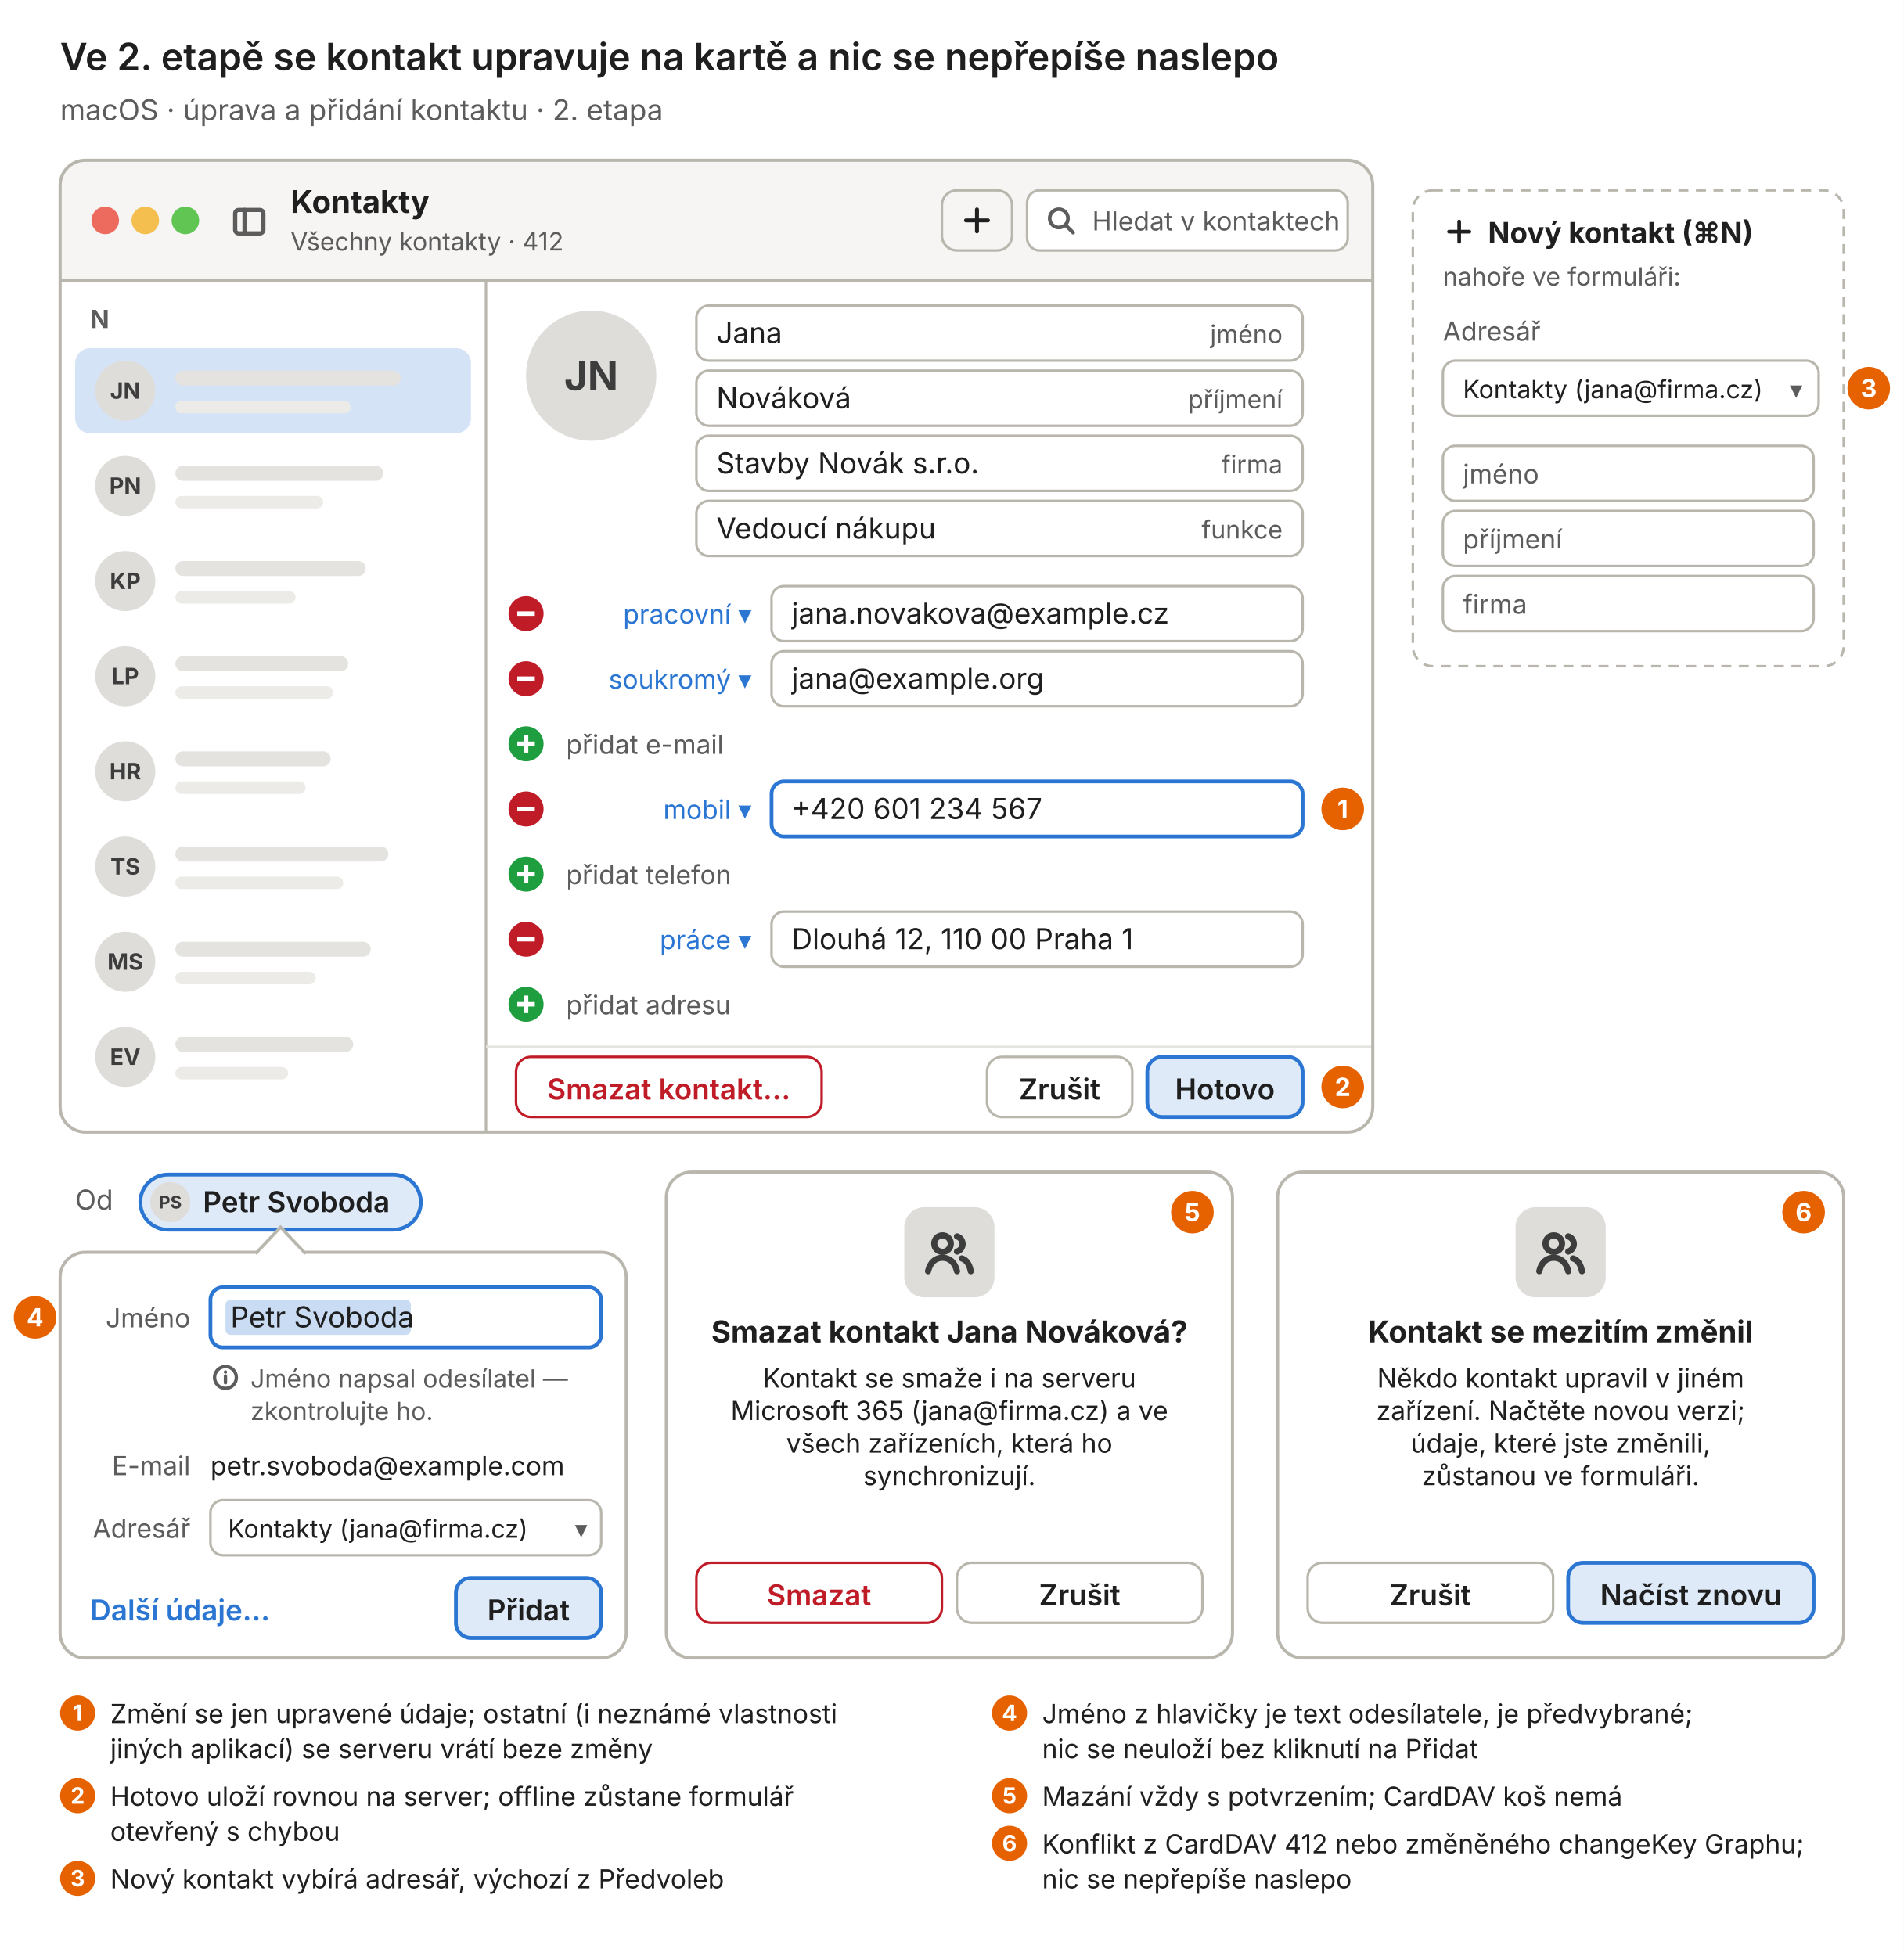
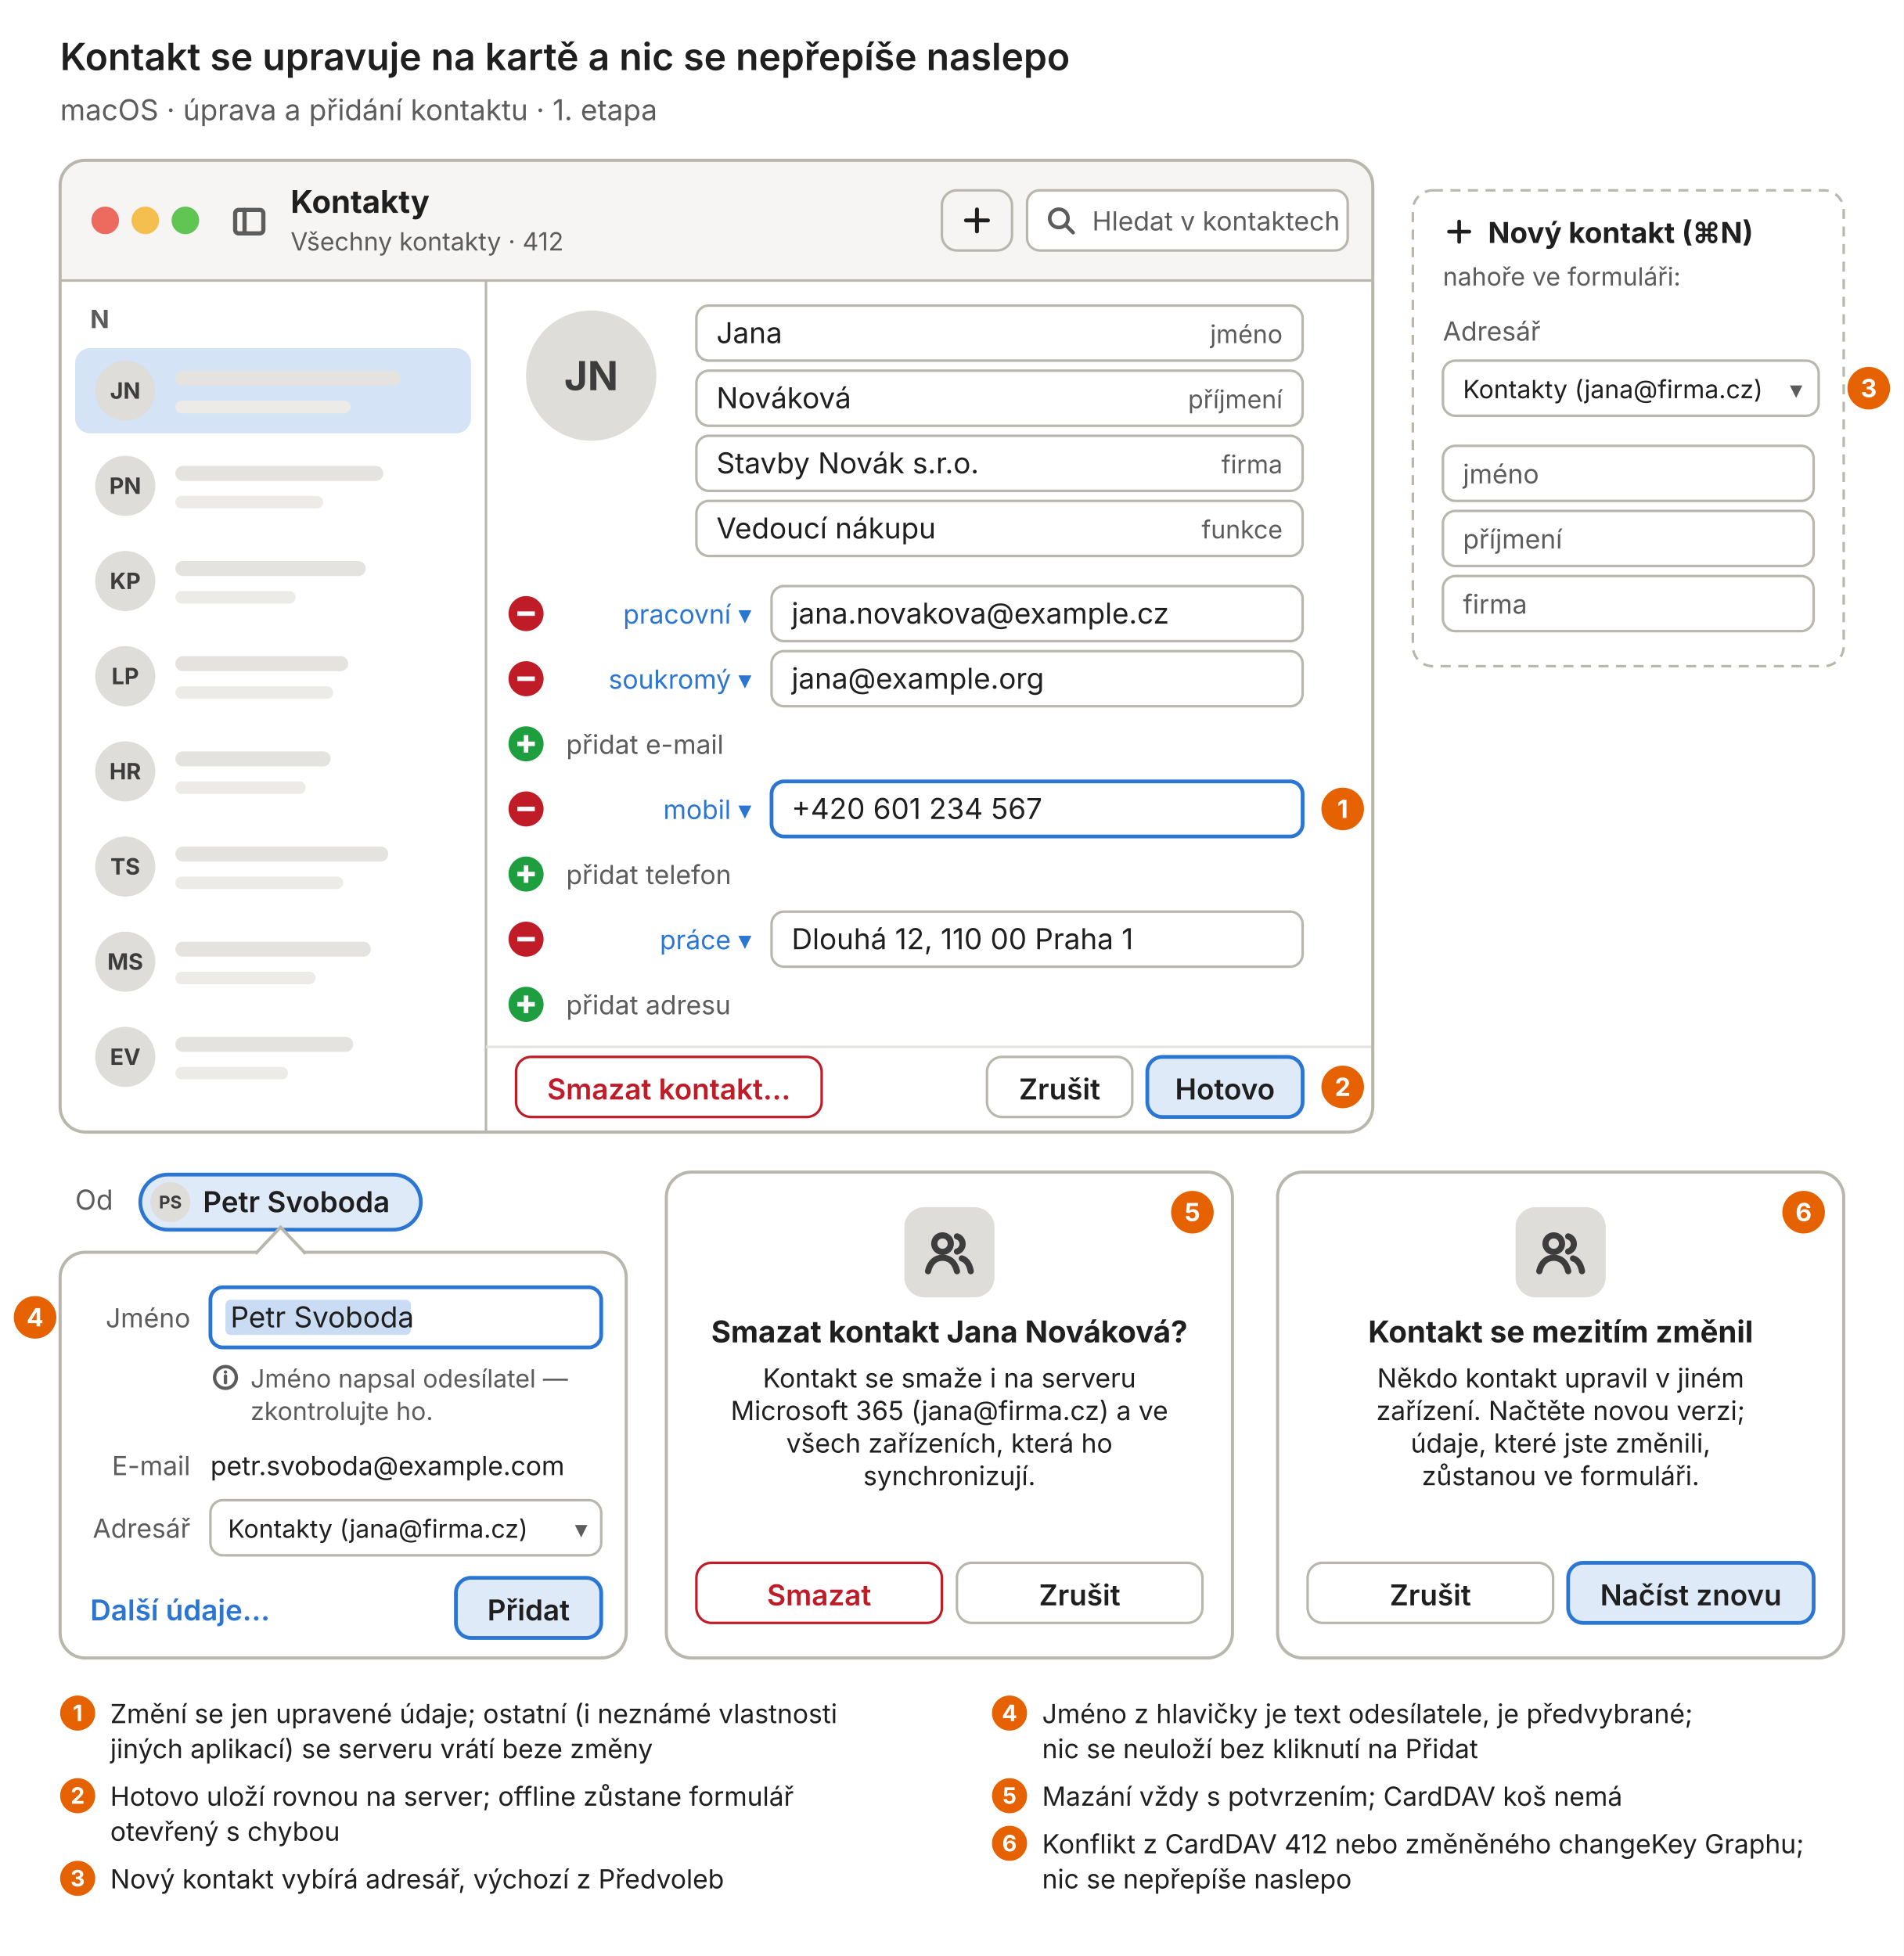
- <svg xmlns="http://www.w3.org/2000/svg" xmlns:xlink="http://www.w3.org/1999/xlink" viewBox="0 0 760 781" role="img" aria-label="Ve 2. etapě se kontakt upravuje na kartě, přidává z čipu adresy a nic se nepřepíše naslepo" font-size="11.5" font-family="Inter, Cantarell, 'Segoe UI', Helvetica, Arial, sans-serif">
+ <svg xmlns="http://www.w3.org/2000/svg" xmlns:xlink="http://www.w3.org/1999/xlink" viewBox="0 0 760 781" role="img" aria-label="Kontakt se upravuje na kartě, přidává z čipu adresy a nic se nepřepíše naslepo" font-size="11.5" font-family="Inter, Cantarell, 'Segoe UI', Helvetica, Arial, sans-serif">
  <rect width="100%" height="100%" fill="#ffffff" />
  <defs>
    <symbol id="i-search" viewBox="0 0 16 16">
      <circle cx="7" cy="7" r="4.5" />
      <path d="M10.5 10.5 14 14" />
    </symbol>
    <symbol id="i-plus" viewBox="0 0 16 16">
      <path d="M8 3v10M3 8h10" />
    </symbol>
    <symbol id="i-edit" viewBox="0 0 16 16">
      <path d="M3 13l.9-3.4 7.2-7.2 2.5 2.5-7.2 7.2z" />
    </symbol>
    <symbol id="i-mail" viewBox="0 0 16 16">
      <rect x="2" y="3.5" width="12" height="9" rx="1.5" />
      <path d="M2.6 4.6 8 8.6l5.4-4" />
    </symbol>
    <symbol id="i-more" viewBox="0 0 16 16">
      <path d="M3.5 8h.01M8 8h.01M12.5 8h.01" stroke-width="2.6" />
    </symbol>
    <symbol id="i-morev" viewBox="0 0 16 16">
      <path d="M8 3.5h.01M8 8h.01M8 12.5h.01" stroke-width="2.6" />
    </symbol>
    <symbol id="i-back" viewBox="0 0 16 16">
      <path d="M10 3 5 8l5 5" />
    </symbol>
    <symbol id="i-person" viewBox="0 0 16 16">
      <circle cx="8" cy="5.5" r="2.8" />
      <path d="M2.8 14c.8-3 2.8-4.5 5.2-4.5s4.4 1.5 5.2 4.5" />
    </symbol>
    <symbol id="i-people" viewBox="0 0 16 16">
      <circle cx="6" cy="5.5" r="2.4" />
      <path d="M1.8 13.5c.6-2.6 2.2-3.9 4.2-3.9s3.6 1.3 4.2 3.9M10.2 3.4a2.3 2.3 0 0 1 0 4.4M11.6 9.8c1.3.4 2.2 1.6 2.6 3.7" />
    </symbol>
    <symbol id="i-sync" viewBox="0 0 16 16">
      <path d="M13 6A5.3 5.3 0 0 0 3.2 5.2M3 10a5.3 5.3 0 0 0 9.8.8M13.2 2.6V6H9.8M2.8 13.4V10h3.4" />
    </symbol>
    <symbol id="i-lock" viewBox="0 0 16 16">
      <rect x="3.5" y="7" width="9" height="7" rx="1.5" />
      <path d="M5.5 7V5a2.5 2.5 0 0 1 5 0v2" />
    </symbol>
    <symbol id="i-trash" viewBox="0 0 16 16">
      <path d="M3 4.5h10M6.5 4.5V3h3v1.5M4.5 4.5l.7 9h5.6l.7-9" />
    </symbol>
    <symbol id="i-sidebar" viewBox="0 0 16 16">
      <rect x="2" y="3" width="12" height="10" rx="1.5" />
      <path d="M6 3v10" />
    </symbol>
    <symbol id="i-book" viewBox="0 0 16 16">
      <path d="M3.5 3h7A1.5 1.5 0 0 1 12 4.5V14H5a1.5 1.5 0 0 1-1.5-1.5zM3.5 12.5A1.5 1.5 0 0 1 5 11h7" />
    </symbol>
    <symbol id="i-clock" viewBox="0 0 16 16">
      <circle cx="8" cy="8" r="5.6" />
      <path d="M8 5v3l2 1.5" />
    </symbol>
    <symbol id="i-offline" viewBox="0 0 16 16">
      <path d="M4.2 12.5h7a2.8 2.8 0 0 0 .6-5.5A4 4 0 0 0 4.3 7.2a2.7 2.7 0 0 0-.1 5.3zM2 2l12 12" />
    </symbol>
    <symbol id="i-cloud" viewBox="0 0 16 16">
      <path d="M4.2 12.5h7a2.8 2.8 0 0 0 .6-5.5A4 4 0 0 0 4.3 7.2a2.7 2.7 0 0 0-.1 5.3z" />
    </symbol>
    <symbol id="i-info" viewBox="0 0 16 16">
      <circle cx="8" cy="8" r="5.8" />
      <path d="M8 7.2v3.6M8 5.1h.01" />
    </symbol>
    <symbol id="i-check" viewBox="0 0 16 16">
      <path d="M3.5 8.5l3 3 6-7" />
    </symbol>
    <symbol id="i-send" viewBox="0 0 16 16">
      <path d="M2.5 8 13.5 2.8 10.8 13.2 7.6 9.4zM7.6 9.4 13.5 2.8" />
    </symbol>
  </defs>
-   <text x="24" y="28" font-size="15" font-weight="600" fill="#1f1f1f">Ve 2. etapě se kontakt upravuje na kartě a nic se nepřepíše naslepo</text>
-   <text x="24" y="48" fill="#5c5c5c">macOS · úprava a přidání kontaktu · 2. etapa</text>
+   <text x="24" y="28" font-size="15" font-weight="600" fill="#1f1f1f">Kontakt se upravuje na kartě a nic se nepřepíše naslepo</text>
+   <text x="24" y="48" fill="#5c5c5c">macOS · úprava a přidání kontaktu · 1. etapa</text>
  <clipPath id="clip1">
    <rect x="24" y="64" width="524" height="388" rx="10" />
  </clipPath>
  <g clip-path="url(#clip1)">
    <rect x="24" y="64" width="524" height="388" fill="#ffffff" />
    <rect x="24" y="64" width="524" height="48" fill="#f6f5f4" />
    <line x1="24" y1="112" x2="548" y2="112" stroke="#b9b7ad" stroke-width="1" />
    <circle cx="42" cy="88" r="5.5" fill="#ec6a5e" />
    <circle cx="58" cy="88" r="5.5" fill="#f4bf4f" />
    <circle cx="74" cy="88" r="5.5" fill="#61c554" />
    <use xlink:href="#i-sidebar" x="92" y="81" width="15" height="15" fill="none" stroke="#5c5c5c" stroke-width="1.8" stroke-linecap="round" stroke-linejoin="round" />
    <text x="116" y="85" font-size="12.5" font-weight="700" fill="#1f1f1f">Kontakty</text>
    <text x="116" y="100" font-size="10" fill="#5c5c5c">Všechny kontakty · 412</text>
    <rect x="376" y="76" width="28" height="24" rx="6" fill="none" stroke="#b9b7ad" stroke-width="1" />
    <use xlink:href="#i-plus" x="383" y="81" width="14" height="14" fill="none" stroke="#1f1f1f" stroke-width="1.8" stroke-linecap="round" stroke-linejoin="round" />
    <rect x="410" y="76" width="128" height="24" rx="5" fill="#ffffff" stroke="#b9b7ad" stroke-width="1" />
    <use xlink:href="#i-search" x="417" y="81.5" width="13" height="13" fill="none" stroke="#5c5c5c" stroke-width="1.8" stroke-linecap="round" stroke-linejoin="round" />
    <text x="436" y="92" font-size="10.5" fill="#5c5c5c">Hledat v kontaktech</text>
    <line x1="194" y1="112" x2="194" y2="452" stroke="#b9b7ad" stroke-width="1" />
    <text x="36" y="131" font-size="10" font-weight="700" fill="#5c5c5c">N</text>
    <rect x="30" y="139" width="158" height="34" rx="6" fill="#2b76d2" fill-opacity="0.2" />
    <circle cx="50" cy="156" r="12" fill="#deddda" />
    <text x="50" y="159.2" font-size="9" font-weight="700" text-anchor="middle" fill="#3d3d3d">JN</text>
    <rect x="70" y="148" width="90" height="6" rx="3" fill="#e4e3df" />
    <rect x="70" y="160" width="70" height="5" rx="2.5" fill="#ecebe8" />
    <circle cx="50" cy="194" r="12" fill="#deddda" />
    <text x="50" y="197.2" font-size="9" font-weight="700" text-anchor="middle" fill="#3d3d3d">PN</text>
    <rect x="70" y="186" width="83" height="6" rx="3" fill="#e4e3df" />
    <rect x="70" y="198" width="59" height="5" rx="2.5" fill="#ecebe8" />
    <circle cx="50" cy="232" r="12" fill="#deddda" />
    <text x="50" y="235.2" font-size="9" font-weight="700" text-anchor="middle" fill="#3d3d3d">KP</text>
    <rect x="70" y="224" width="76" height="6" rx="3" fill="#e4e3df" />
    <rect x="70" y="236" width="48" height="5" rx="2.5" fill="#ecebe8" />
    <circle cx="50" cy="270" r="12" fill="#deddda" />
    <text x="50" y="273.2" font-size="9" font-weight="700" text-anchor="middle" fill="#3d3d3d">LP</text>
    <rect x="70" y="262" width="69" height="6" rx="3" fill="#e4e3df" />
    <rect x="70" y="274" width="63" height="5" rx="2.5" fill="#ecebe8" />
    <circle cx="50" cy="308" r="12" fill="#deddda" />
    <text x="50" y="311.2" font-size="9" font-weight="700" text-anchor="middle" fill="#3d3d3d">HR</text>
    <rect x="70" y="300" width="62" height="6" rx="3" fill="#e4e3df" />
    <rect x="70" y="312" width="52" height="5" rx="2.5" fill="#ecebe8" />
    <circle cx="50" cy="346" r="12" fill="#deddda" />
    <text x="50" y="349.2" font-size="9" font-weight="700" text-anchor="middle" fill="#3d3d3d">TS</text>
    <rect x="70" y="338" width="85" height="6" rx="3" fill="#e4e3df" />
    <rect x="70" y="350" width="67" height="5" rx="2.5" fill="#ecebe8" />
    <circle cx="50" cy="384" r="12" fill="#deddda" />
    <text x="50" y="387.2" font-size="9" font-weight="700" text-anchor="middle" fill="#3d3d3d">MS</text>
    <rect x="70" y="376" width="78" height="6" rx="3" fill="#e4e3df" />
    <rect x="70" y="388" width="56" height="5" rx="2.5" fill="#ecebe8" />
    <circle cx="50" cy="422" r="12" fill="#deddda" />
    <text x="50" y="425.2" font-size="9" font-weight="700" text-anchor="middle" fill="#3d3d3d">EV</text>
    <rect x="70" y="414" width="71" height="6" rx="3" fill="#e4e3df" />
    <rect x="70" y="426" width="45" height="5" rx="2.5" fill="#ecebe8" />
    <circle cx="236" cy="150" r="26" fill="#deddda" />
    <text x="236" y="155.8" font-size="16" font-weight="700" text-anchor="middle" fill="#3d3d3d">JN</text>
    <rect x="278" y="122" width="242" height="22" rx="5" fill="#ffffff" stroke="#b9b7ad" stroke-width="1" />
    <text x="286" y="137.0" font-size="11.5" fill="#1f1f1f">Jana</text>
    <text x="512" y="137" font-size="10" text-anchor="end" fill="#5c5c5c">jméno</text>
    <rect x="278" y="148" width="242" height="22" rx="5" fill="#ffffff" stroke="#b9b7ad" stroke-width="1" />
    <text x="286" y="163.0" font-size="11.5" fill="#1f1f1f">Nováková</text>
    <text x="512" y="163" font-size="10" text-anchor="end" fill="#5c5c5c">příjmení</text>
    <rect x="278" y="174" width="242" height="22" rx="5" fill="#ffffff" stroke="#b9b7ad" stroke-width="1" />
    <text x="286" y="189.0" font-size="11.5" fill="#1f1f1f">Stavby Novák s.r.o.</text>
    <text x="512" y="189" font-size="10" text-anchor="end" fill="#5c5c5c">firma</text>
    <rect x="278" y="200" width="242" height="22" rx="5" fill="#ffffff" stroke="#b9b7ad" stroke-width="1" />
    <text x="286" y="215.0" font-size="11.5" fill="#1f1f1f">Vedoucí nákupu</text>
    <text x="512" y="215" font-size="10" text-anchor="end" fill="#5c5c5c">funkce</text>
    <circle cx="210" cy="245" r="7" fill="#c01c28" />
    <line x1="206.5" y1="245" x2="213.5" y2="245" stroke="#ffffff" stroke-width="1.8" />
    <text x="300" y="249" font-size="10.5" text-anchor="end" fill="#2b76d2">pracovní ▾</text>
    <rect x="308" y="234" width="212" height="22" rx="5" fill="#ffffff" stroke="#b9b7ad" stroke-width="1" />
    <text x="316" y="249.0" font-size="11.5" fill="#1f1f1f">jana.novakova@example.cz</text>
    <circle cx="210" cy="271" r="7" fill="#c01c28" />
    <line x1="206.5" y1="271" x2="213.5" y2="271" stroke="#ffffff" stroke-width="1.8" />
    <text x="300" y="275" font-size="10.5" text-anchor="end" fill="#2b76d2">soukromý ▾</text>
    <rect x="308" y="260" width="212" height="22" rx="5" fill="#ffffff" stroke="#b9b7ad" stroke-width="1" />
    <text x="316" y="275.0" font-size="11.5" fill="#1f1f1f">jana@example.org</text>
    <circle cx="210" cy="297" r="7" fill="#1e9e3e" />
    <line x1="206.5" y1="297" x2="213.5" y2="297" stroke="#ffffff" stroke-width="1.8" />
    <line x1="210" y1="293.5" x2="210" y2="300.5" stroke="#ffffff" stroke-width="1.8" />
    <text x="226" y="301" font-size="10.5" fill="#5c5c5c">přidat e-mail</text>
    <circle cx="210" cy="323" r="7" fill="#c01c28" />
    <line x1="206.5" y1="323" x2="213.5" y2="323" stroke="#ffffff" stroke-width="1.8" />
    <text x="300" y="327" font-size="10.5" text-anchor="end" fill="#2b76d2">mobil ▾</text>
    <rect x="308" y="312" width="212" height="22" rx="5" fill="#ffffff" stroke="#2b76d2" stroke-width="1.5" />
    <text x="316" y="327.0" font-size="11.5" fill="#1f1f1f">+420 601 234 567</text>
    <circle cx="210" cy="349" r="7" fill="#1e9e3e" />
    <line x1="206.5" y1="349" x2="213.5" y2="349" stroke="#ffffff" stroke-width="1.8" />
    <line x1="210" y1="345.5" x2="210" y2="352.5" stroke="#ffffff" stroke-width="1.8" />
    <text x="226" y="353" font-size="10.5" fill="#5c5c5c">přidat telefon</text>
    <circle cx="210" cy="375" r="7" fill="#c01c28" />
    <line x1="206.5" y1="375" x2="213.5" y2="375" stroke="#ffffff" stroke-width="1.8" />
    <text x="300" y="379" font-size="10.5" text-anchor="end" fill="#2b76d2">práce ▾</text>
    <rect x="308" y="364" width="212" height="22" rx="5" fill="#ffffff" stroke="#b9b7ad" stroke-width="1" />
    <text x="316" y="379.0" font-size="11.5" fill="#1f1f1f">Dlouhá 12, 110 00 Praha 1</text>
    <circle cx="210" cy="401" r="7" fill="#1e9e3e" />
    <line x1="206.5" y1="401" x2="213.5" y2="401" stroke="#ffffff" stroke-width="1.8" />
    <line x1="210" y1="397.5" x2="210" y2="404.5" stroke="#ffffff" stroke-width="1.8" />
    <text x="226" y="405" font-size="10.5" fill="#5c5c5c">přidat adresu</text>
    <line x1="194" y1="418" x2="548" y2="418" stroke="#e4e3df" stroke-width="1" />
    <rect x="206" y="422" width="122" height="24" rx="6" fill="none" stroke="#c01c28" stroke-width="1" />
    <text x="267.0" y="439" font-size="11.5" font-weight="600" text-anchor="middle" fill="#c01c28">Smazat kontakt…</text>
    <rect x="394" y="422" width="58" height="24" rx="6" fill="none" stroke="#b9b7ad" stroke-width="1" />
    <text x="423.0" y="439" font-size="11.5" font-weight="600" text-anchor="middle" fill="#1f1f1f">Zrušit</text>
    <rect x="458" y="422" width="62" height="24" rx="6" fill="#2b76d2" stroke="#2b76d2" stroke-width="1.5" fill-opacity="0.15" />
    <text x="489.0" y="439" font-size="11.5" font-weight="600" text-anchor="middle" fill="#1f1f1f">Hotovo</text>
  </g>
  <rect x="24" y="64" width="524" height="388" rx="10" fill="none" stroke="#b9b7ad" stroke-width="1.25" />
  <circle cx="536" cy="323" r="8.5" fill="#e66100" />
  <text x="536" y="326.6" font-size="10" font-weight="700" text-anchor="middle" fill="#ffffff">1</text>
  <circle cx="536" cy="434" r="8.5" fill="#e66100" />
  <text x="536" y="437.6" font-size="10" font-weight="700" text-anchor="middle" fill="#ffffff">2</text>
  <rect x="564" y="76" width="172" height="190" rx="8" fill="#ffffff" stroke="#b9b7ad" stroke-width="1" stroke-dasharray="4 3" />
  <use xlink:href="#i-plus" x="576" y="86" width="13" height="13" fill="none" stroke="#1f1f1f" stroke-width="1.8" stroke-linecap="round" stroke-linejoin="round" />
  <text x="594" y="97" font-size="11.5" font-weight="700" fill="#1f1f1f">Nový kontakt (⌘N)</text>
  <text x="576" y="114" font-size="10" fill="#5c5c5c">nahoře ve formuláři:</text>
  <text x="576" y="136" font-size="10.5" fill="#5c5c5c">Adresář</text>
  <rect x="576" y="144" width="150" height="22" rx="5" fill="#ffffff" stroke="#b9b7ad" stroke-width="1" />
  <text x="584" y="159" font-size="10" fill="#1f1f1f">Kontakty (jana@firma.cz)</text>
  <text x="717" y="159" font-size="10" text-anchor="middle" fill="#5c5c5c">▾</text>
  <rect x="576" y="178" width="148" height="22" rx="5" fill="#ffffff" stroke="#b9b7ad" stroke-width="1" />
  <text x="584" y="193.0" font-size="10.5" fill="#5c5c5c">jméno</text>
  <rect x="576" y="204" width="148" height="22" rx="5" fill="#ffffff" stroke="#b9b7ad" stroke-width="1" />
  <text x="584" y="219.0" font-size="10.5" fill="#5c5c5c">příjmení</text>
  <rect x="576" y="230" width="148" height="22" rx="5" fill="#ffffff" stroke="#b9b7ad" stroke-width="1" />
  <text x="584" y="245.0" font-size="10.5" fill="#5c5c5c">firma</text>
  <circle cx="746" cy="155" r="8.5" fill="#e66100" />
  <text x="746" y="158.6" font-size="10" font-weight="700" text-anchor="middle" fill="#ffffff">3</text>
  <text x="30" y="483" font-size="11" fill="#5c5c5c">Od</text>
  <rect x="56" y="469" width="112" height="22" rx="11" fill="#2b76d2" stroke="#2b76d2" stroke-width="1.5" fill-opacity="0.15" />
  <circle cx="68" cy="480" r="8" fill="#deddda" />
  <text x="68" y="482.5" font-size="7" font-weight="700" text-anchor="middle" fill="#3d3d3d">PS</text>
  <text x="81" y="484" font-weight="600" fill="#1f1f1f">Petr Svoboda</text>
  <rect x="24" y="500" width="226" height="162" rx="10" fill="#ffffff" stroke="#b9b7ad" stroke-width="1.25" />
  <rect x="103" y="499" width="18" height="3" fill="#ffffff" />
  <path d="M102 500.6L112 490L122 500.6" fill="#ffffff" stroke="#b9b7ad" stroke-width="1.25" />
  <text x="76" y="530" font-size="10.5" text-anchor="end" fill="#5c5c5c">Jméno</text>
  <rect x="84" y="514" width="156" height="24" rx="5" fill="#ffffff" stroke="#2b76d2" stroke-width="1.5" />
  <rect x="90" y="519" width="74" height="14" rx="2" fill="#2b76d2" fill-opacity="0.25" />
  <text x="92" y="530" fill="#1f1f1f">Petr Svoboda</text>
  <use xlink:href="#i-info" x="84" y="544" width="12" height="12" fill="none" stroke="#5c5c5c" stroke-width="1.8" stroke-linecap="round" stroke-linejoin="round" />
  <text x="100" y="554" font-size="10" fill="#5c5c5c">Jméno napsal odesílatel —</text>
  <text x="100" y="567" font-size="10" fill="#5c5c5c">zkontrolujte ho.</text>
  <text x="76" y="589" font-size="10.5" text-anchor="end" fill="#5c5c5c">E-mail</text>
  <text x="84" y="589" font-size="10.5" fill="#1f1f1f">petr.svoboda@example.com</text>
  <text x="76" y="614" font-size="10.5" text-anchor="end" fill="#5c5c5c">Adresář</text>
  <rect x="84" y="599" width="156" height="22" rx="5" fill="#ffffff" stroke="#b9b7ad" stroke-width="1" />
  <text x="91" y="614" font-size="10" fill="#1f1f1f">Kontakty (jana@firma.cz)</text>
  <text x="232" y="614" font-size="10" text-anchor="middle" fill="#5c5c5c">▾</text>
  <text x="36" y="647" font-weight="600" fill="#2b76d2">Další údaje…</text>
  <rect x="182" y="630" width="58" height="24" rx="6" fill="#2b76d2" stroke="#2b76d2" stroke-width="1.5" fill-opacity="0.15" />
  <text x="211.0" y="647" font-size="11.5" font-weight="600" text-anchor="middle" fill="#1f1f1f">Přidat</text>
  <circle cx="14" cy="526" r="8.5" fill="#e66100" />
  <text x="14" y="529.6" font-size="10" font-weight="700" text-anchor="middle" fill="#ffffff">4</text>
  <rect x="266" y="468" width="226" height="194" rx="10" fill="#ffffff" stroke="#b9b7ad" stroke-width="1.25" />
  <rect x="361" y="482" width="36" height="36" rx="8" fill="#deddda" />
  <use xlink:href="#i-people" x="368" y="489" width="22" height="22" fill="none" stroke="#3d3d3d" stroke-width="1.8" stroke-linecap="round" stroke-linejoin="round" />
  <text x="379" y="536" font-size="12" font-weight="700" text-anchor="middle" fill="#1f1f1f">Smazat kontakt Jana Nováková?</text>
  <text x="379" y="554" font-size="10.5" text-anchor="middle" fill="#1f1f1f">Kontakt se smaže i na serveru</text>
  <text x="379" y="567" font-size="10.5" text-anchor="middle" fill="#1f1f1f">Microsoft 365 (jana@firma.cz) a ve</text>
  <text x="379" y="580" font-size="10.5" text-anchor="middle" fill="#1f1f1f">všech zařízeních, která ho</text>
  <text x="379" y="593" font-size="10.5" text-anchor="middle" fill="#1f1f1f">synchronizují.</text>
  <rect x="278" y="624" width="98" height="24" rx="6" fill="none" stroke="#c01c28" stroke-width="1" />
  <text x="327.0" y="641" font-size="11.5" font-weight="600" text-anchor="middle" fill="#c01c28">Smazat</text>
  <rect x="382" y="624" width="98" height="24" rx="6" fill="none" stroke="#b9b7ad" stroke-width="1" />
  <text x="431.0" y="641" font-size="11.5" font-weight="600" text-anchor="middle" fill="#1f1f1f">Zrušit</text>
  <circle cx="476" cy="484" r="8.5" fill="#e66100" />
  <text x="476" y="487.6" font-size="10" font-weight="700" text-anchor="middle" fill="#ffffff">5</text>
  <rect x="510" y="468" width="226" height="194" rx="10" fill="#ffffff" stroke="#b9b7ad" stroke-width="1.25" />
  <rect x="605" y="482" width="36" height="36" rx="8" fill="#deddda" />
  <use xlink:href="#i-people" x="612" y="489" width="22" height="22" fill="none" stroke="#3d3d3d" stroke-width="1.8" stroke-linecap="round" stroke-linejoin="round" />
  <text x="623" y="536" font-size="12" font-weight="700" text-anchor="middle" fill="#1f1f1f">Kontakt se mezitím změnil</text>
  <text x="623" y="554" font-size="10.5" text-anchor="middle" fill="#1f1f1f">Někdo kontakt upravil v jiném</text>
  <text x="623" y="567" font-size="10.5" text-anchor="middle" fill="#1f1f1f">zařízení. Načtěte novou verzi;</text>
  <text x="623" y="580" font-size="10.5" text-anchor="middle" fill="#1f1f1f">údaje, které jste změnili,</text>
  <text x="623" y="593" font-size="10.5" text-anchor="middle" fill="#1f1f1f">zůstanou ve formuláři.</text>
  <rect x="522" y="624" width="98" height="24" rx="6" fill="none" stroke="#b9b7ad" stroke-width="1" />
  <text x="571.0" y="641" font-size="11.5" font-weight="600" text-anchor="middle" fill="#1f1f1f">Zrušit</text>
  <rect x="626" y="624" width="98" height="24" rx="6" fill="#2b76d2" stroke="#2b76d2" stroke-width="1.5" fill-opacity="0.15" />
  <text x="675.0" y="641" font-size="11.5" font-weight="600" text-anchor="middle" fill="#1f1f1f">Načíst znovu</text>
  <circle cx="720" cy="484" r="8.5" fill="#e66100" />
  <text x="720" y="487.6" font-size="10" font-weight="700" text-anchor="middle" fill="#ffffff">6</text>
  <circle cx="31" cy="684" r="7" fill="#e66100" />
  <text x="31" y="687.2" font-size="9" font-weight="700" text-anchor="middle" fill="#ffffff">1</text>
  <text x="44" y="688" font-size="10.5" fill="#1f1f1f">Změní se jen upravené údaje; ostatní (i neznámé vlastnosti</text>
  <text x="44" y="702" font-size="10.5" fill="#1f1f1f">jiných aplikací) se serveru vrátí beze změny</text>
  <circle cx="31" cy="717" r="7" fill="#e66100" />
  <text x="31" y="720.2" font-size="9" font-weight="700" text-anchor="middle" fill="#ffffff">2</text>
  <text x="44" y="721" font-size="10.5" fill="#1f1f1f">Hotovo uloží rovnou na server; offline zůstane formulář</text>
  <text x="44" y="735" font-size="10.5" fill="#1f1f1f">otevřený s chybou</text>
  <circle cx="31" cy="750" r="7" fill="#e66100" />
  <text x="31" y="753.2" font-size="9" font-weight="700" text-anchor="middle" fill="#ffffff">3</text>
  <text x="44" y="754" font-size="10.5" fill="#1f1f1f">Nový kontakt vybírá adresář, výchozí z Předvoleb</text>
  <circle cx="403" cy="684" r="7" fill="#e66100" />
  <text x="403" y="687.2" font-size="9" font-weight="700" text-anchor="middle" fill="#ffffff">4</text>
  <text x="416" y="688" font-size="10.5" fill="#1f1f1f">Jméno z hlavičky je text odesílatele, je předvybrané;</text>
  <text x="416" y="702" font-size="10.5" fill="#1f1f1f">nic se neuloží bez kliknutí na Přidat</text>
  <circle cx="403" cy="717" r="7" fill="#e66100" />
  <text x="403" y="720.2" font-size="9" font-weight="700" text-anchor="middle" fill="#ffffff">5</text>
  <text x="416" y="721" font-size="10.5" fill="#1f1f1f">Mazání vždy s potvrzením; CardDAV koš nemá</text>
  <circle cx="403" cy="736" r="7" fill="#e66100" />
  <text x="403" y="739.2" font-size="9" font-weight="700" text-anchor="middle" fill="#ffffff">6</text>
  <text x="416" y="740" font-size="10.5" fill="#1f1f1f">Konflikt z CardDAV 412 nebo změněného changeKey Graphu;</text>
  <text x="416" y="754" font-size="10.5" fill="#1f1f1f">nic se nepřepíše naslepo</text>
</svg>
